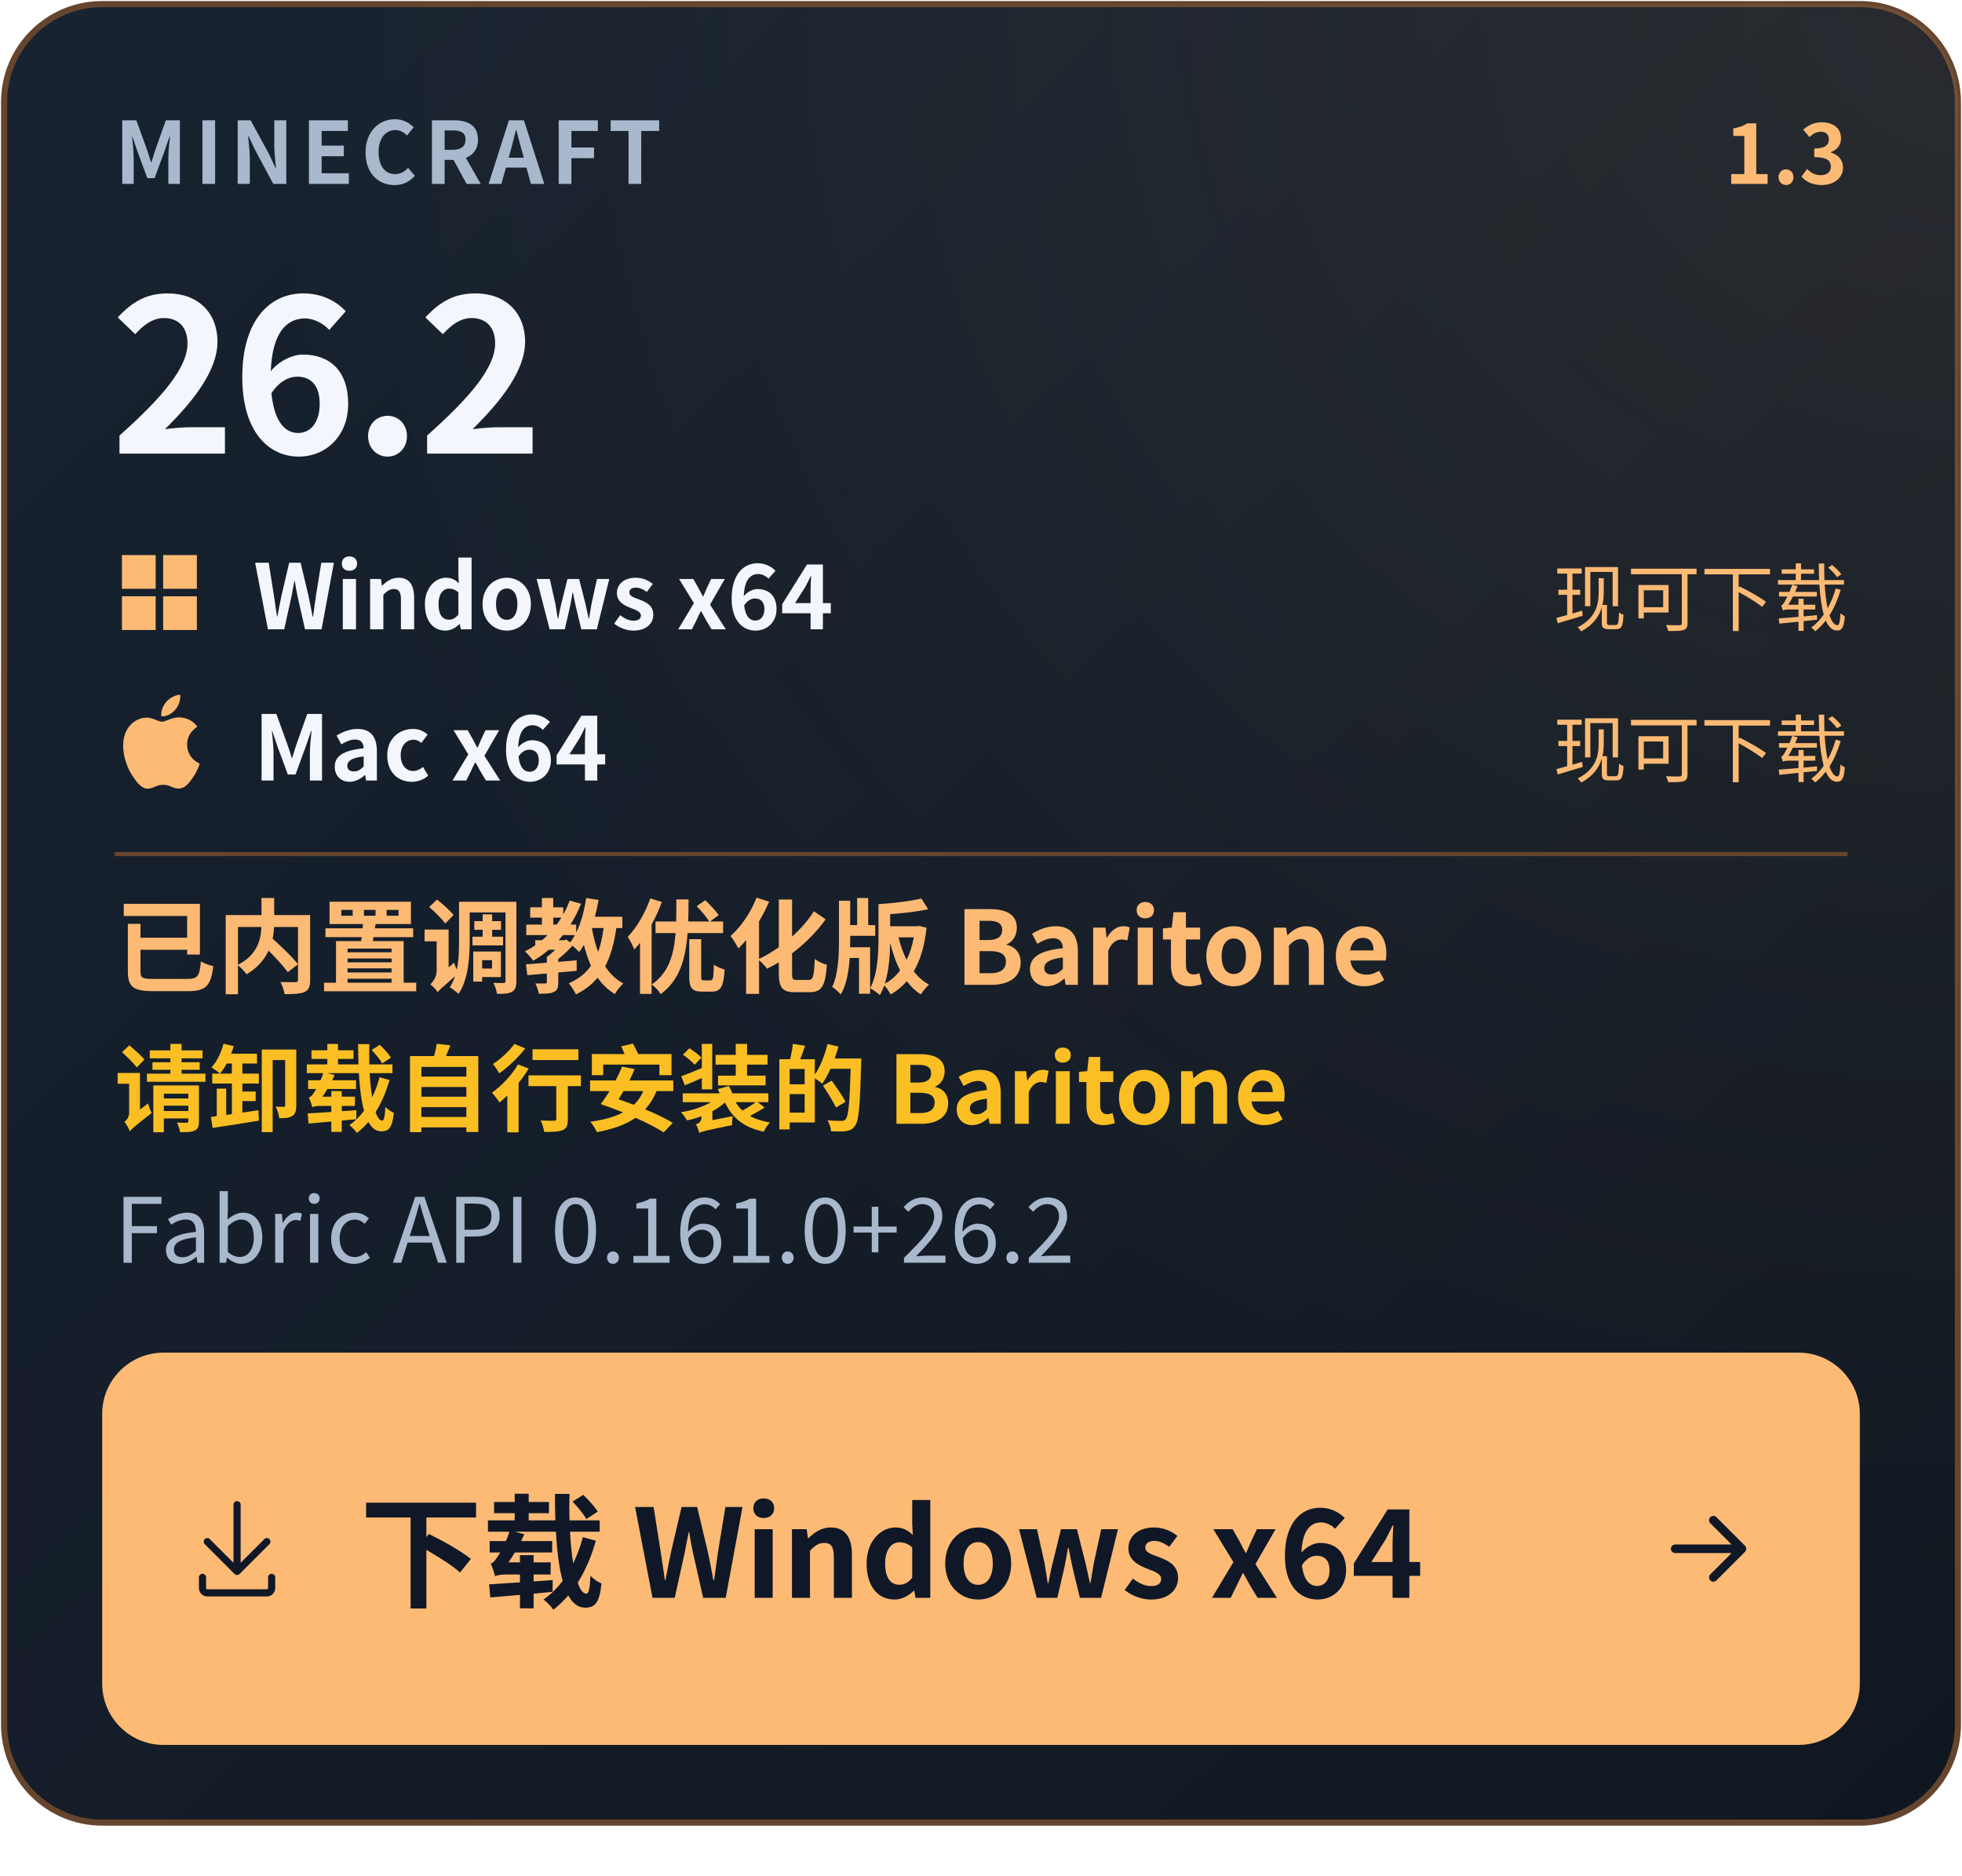
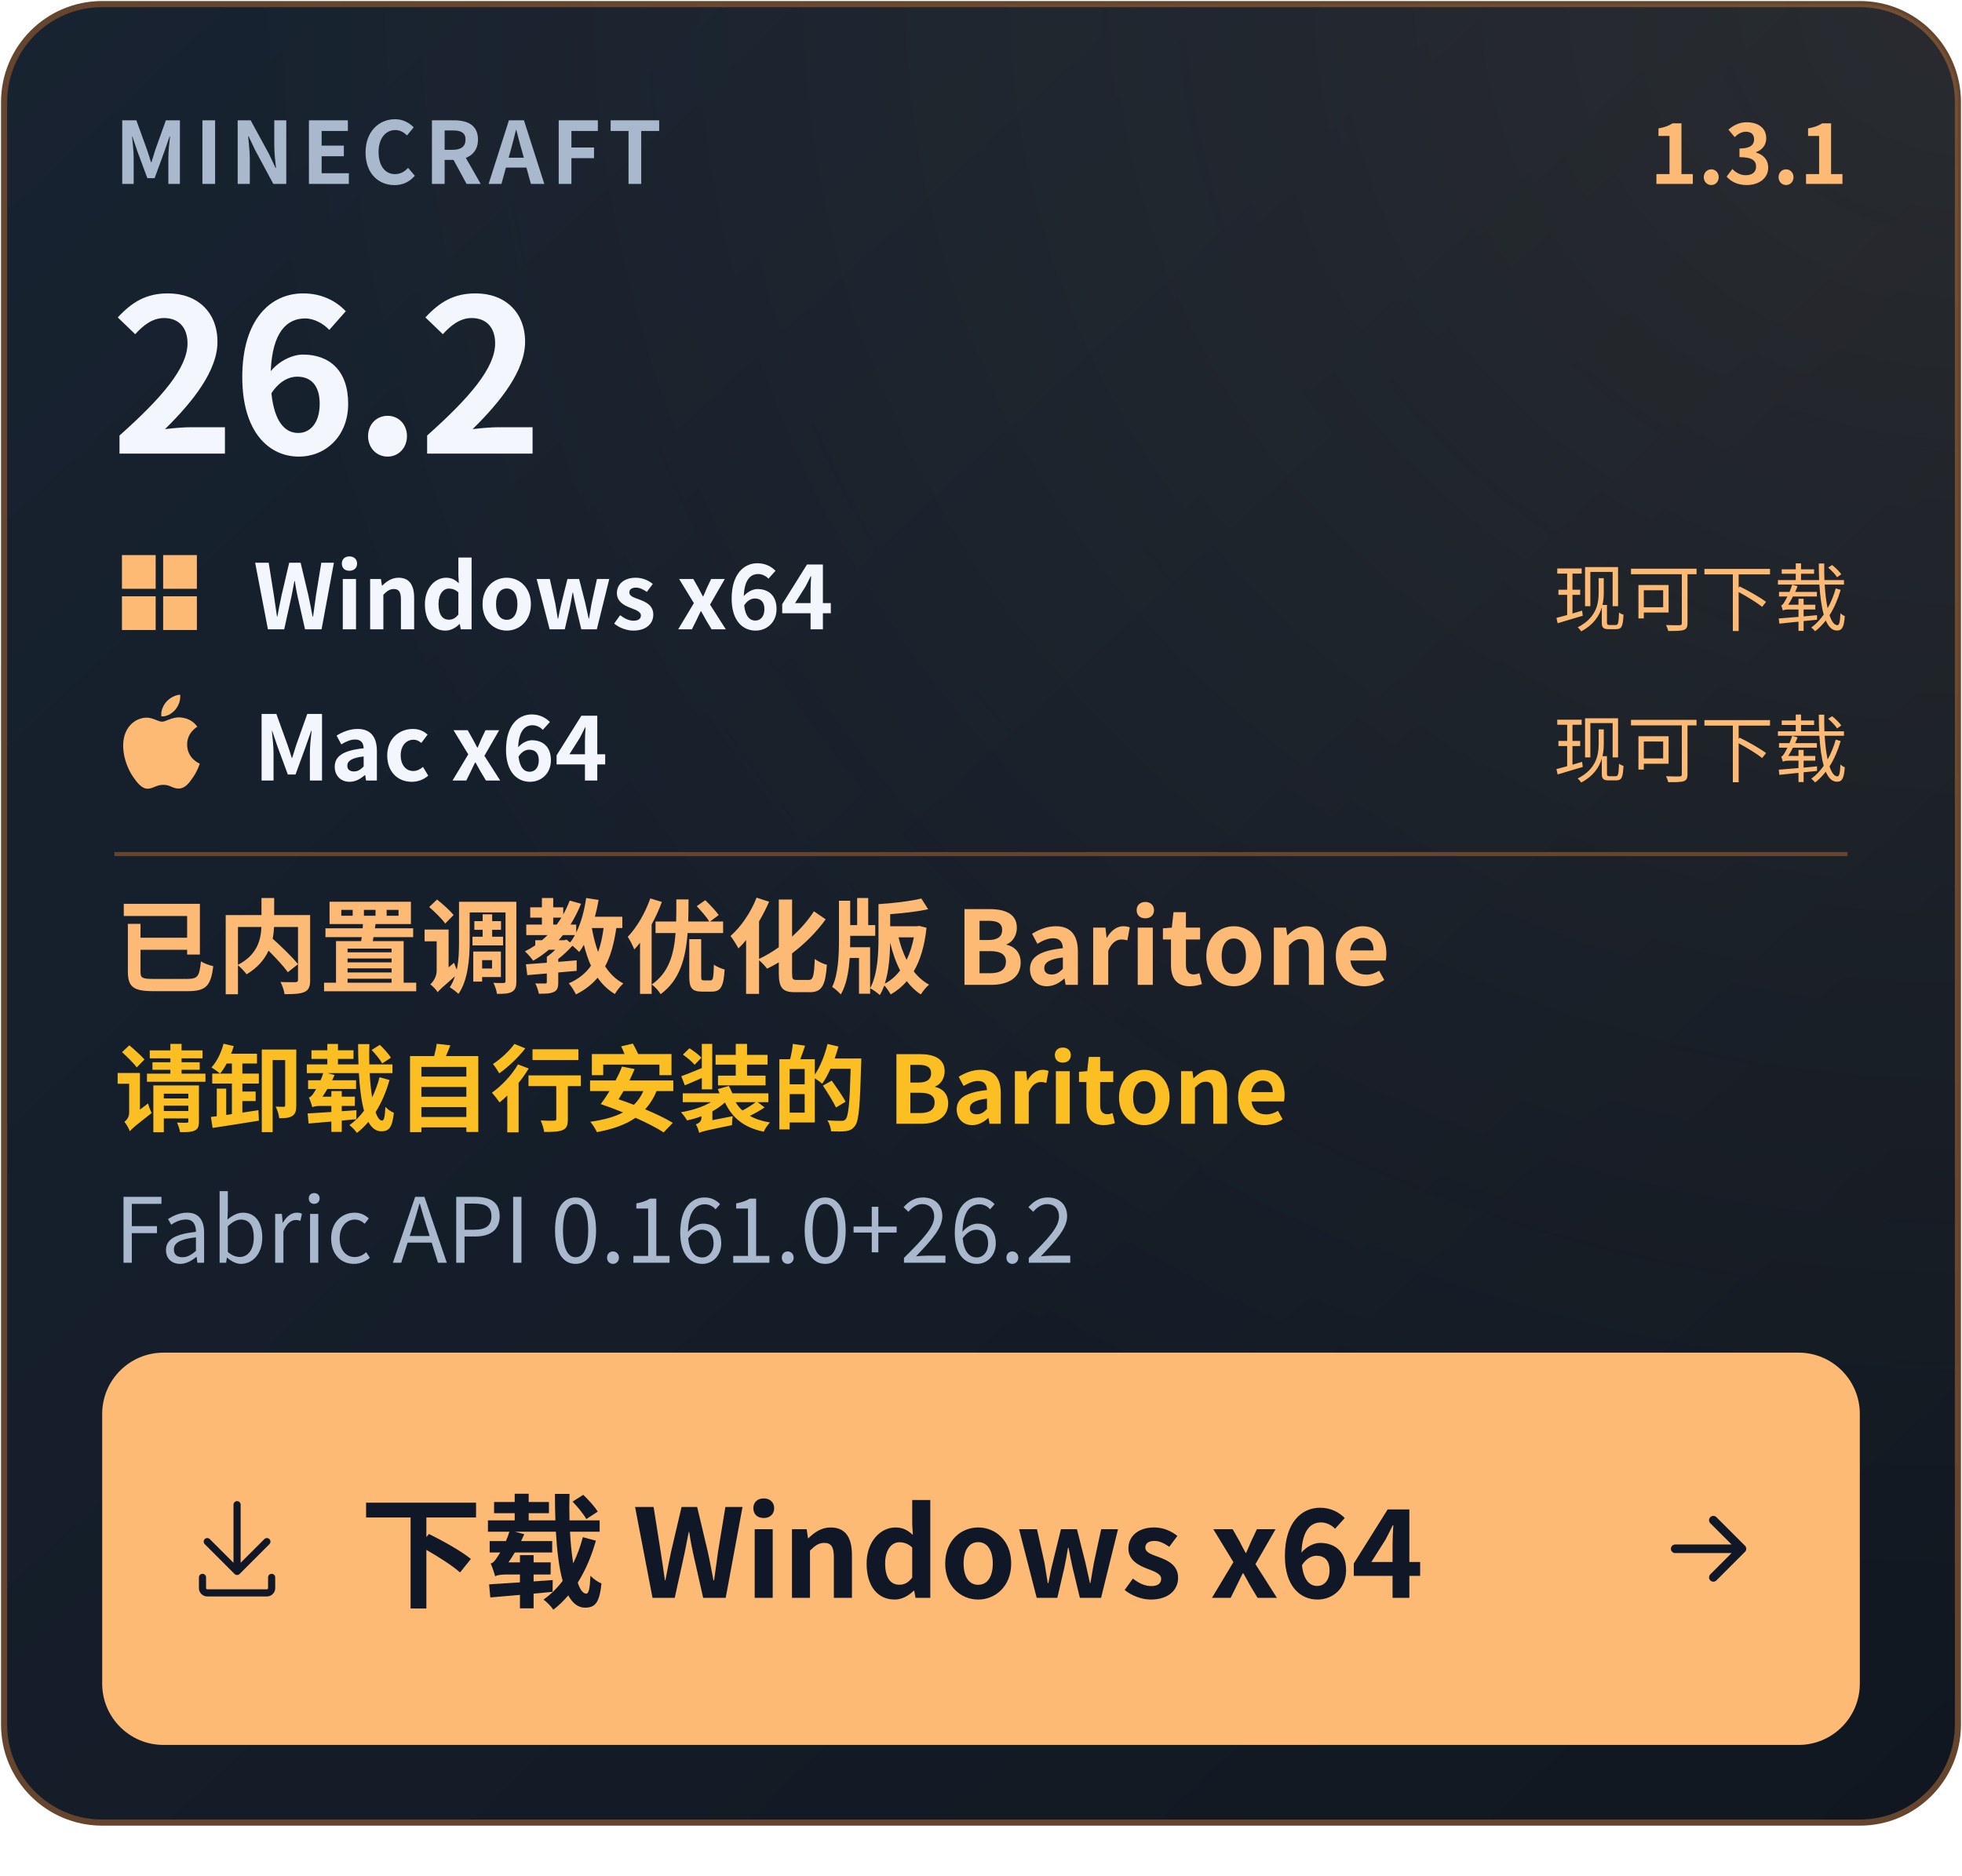
- <svg xmlns="http://www.w3.org/2000/svg" width="480" height="459" viewBox="0 0 480 459" role="img" aria-label="下载 Windows x64 · Minecraft 26.2 · 正式版 1.3 · Mac x64（ARM64）：现可下载 · 已内置调教优化版 Baritone · 请卸载自行安装的 Baritone">
+ <svg xmlns="http://www.w3.org/2000/svg" width="480" height="459" viewBox="0 0 480 459" role="img" aria-label="下载 Windows x64 · Minecraft 26.2 · 正式版 1.3.1 · Mac x64（ARM64）：现可下载 · 已内置调教优化版 Baritone · 请卸载自行安装的 Baritone">
  <defs>
    <linearGradient id="bg" x1="0" y1="0" x2="1" y2="1">
      <stop stop-color="#182331" />
      <stop offset="1" stop-color="#101720" />
    </linearGradient>
    <radialGradient id="glow" cx="100%" cy="0%" r="110%">
      <stop stop-color="#FDBA74" stop-opacity=".09" />
      <stop offset=".8" stop-color="#FDBA74" stop-opacity="0" />
    </radialGradient>
  </defs>
  <g font-family="Segoe UI, Microsoft YaHei, Noto Sans CJK SC, PingFang SC, Arial, sans-serif">
    <rect x="1" y="1" width="478" height="445" rx="24" fill="url(#bg)" stroke="#65452D" stroke-width="1.5" />
    <rect x="1" y="1" width="478" height="445" rx="24" fill="url(#glow)" />
    <text x="28" y="45" font-size="21" fill="#A9B8CC" font-weight="600" letter-spacing="1.7">MINECRAFT</text>
-     <text x="452" y="45" font-size="20" fill="#FDBA74" font-weight="650" id="release-version" text-anchor="end">1.3</text>
+     <text x="452" y="45" font-size="20" fill="#FDBA74" font-weight="650" id="release-version" text-anchor="end">1.3.1</text>
    <text x="27" y="111" font-size="52" fill="#F3F6FC" font-weight="700" id="game-version" letter-spacing="-1">26.2</text>
    <g transform="translate(28 134) scale(0.9166667)" fill="#FDBA74">
      <path d="M2 2h9v9H2zm11 0h9v9h-9zM2 13h9v9H2zm11 0h9v9h-9z" />
    </g>
    <text x="62" y="154" font-size="22" font-weight="600" fill="#F3F6FC">Windows x64</text>
    <text x="452" y="153" text-anchor="end" font-size="18" fill="#FDBA74">现可下载</text>
    <g transform="translate(28 170) scale(0.9583333)" fill="#FDBA74">
      <path d="M12.152 6.896c-.948 0-2.415-1.078-3.96-1.04-2.04.027-3.91 1.183-4.961 3.014-2.117 3.675-.546 9.103 1.519 12.09 1.013 1.454 2.208 3.09 3.792 3.039 1.52-.065 2.09-.987 3.935-.987 1.831 0 2.35.987 3.96.948 1.637-.026 2.676-1.48 3.676-2.948 1.156-1.688 1.636-3.325 1.662-3.415-.039-.013-3.182-1.221-3.22-4.857-.026-3.04 2.48-4.494 2.597-4.559-1.429-2.09-3.623-2.324-4.39-2.376-2-.156-3.675 1.09-4.61 1.09zM15.53 3.83c.843-1.012 1.4-2.427 1.245-3.83-1.207.052-2.662.805-3.532 1.818-.78.896-1.454 2.338-1.273 3.714 1.338.104 2.715-.688 3.559-1.701" />
    </g>
    <text x="62" y="191" font-size="22" font-weight="600" fill="#F3F6FC">Mac x64</text>
    <text x="452" y="190" text-anchor="end" font-size="18" fill="#FDBA74">现可下载</text>
    <path d="M28 209H452" stroke="#65452D" />
    <text x="28" y="241" font-size="25" fill="#FDBA74" font-weight="600" id="download-note">已内置调教优化版 Baritone</text>
    <text x="28" y="275" font-size="23" fill="#FBBF24" font-weight="650" id="baritone-warning">请卸载自行安装的 Baritone</text>
    <text x="28" y="309" font-size="22" fill="#A9B8CC" font-weight="400" id="fabric-api">Fabric API  0.161.0+26.2</text>
    <rect x="25" y="331" width="430" height="96" rx="15" fill="#FDBA74" />
    <g transform="translate(44 365) scale(1.166667)" fill="#101828">
      <path d="M4.75 17.25a.75.75 0 0 1 .75.75v2.25c0 .138.112.25.25.25h12.5a.25.25 0 0 0 .25-.25V18a.75.75 0 0 1 1.5 0v2.25A1.75 1.75 0 0 1 18.25 22H5.75A1.75 1.75 0 0 1 4 20.25V18a.75.75 0 0 1 .75-.75Z" />
      <path d="M5.22 9.97a.749.749 0 0 1 1.06 0l4.97 4.969V2.75a.75.75 0 0 1 1.5 0v12.189l4.97-4.969a.749.749 0 1 1 1.06 1.06l-6.25 6.25a.749.749 0 0 1-1.06 0l-6.25-6.25a.749.749 0 0 1 0-1.06Z" />
    </g>
    <text x="88" y="391" font-size="30" fill="#101828" font-weight="650">下载 Windows x64</text>
    <g transform="translate(404 365) scale(1.166667)" fill="none" stroke="#101828" stroke-width="1.8" stroke-linecap="round" stroke-linejoin="round">
      <path d="M5 12h14m-6-6 6 6-6 6" />
    </g>
  </g>
</svg>
